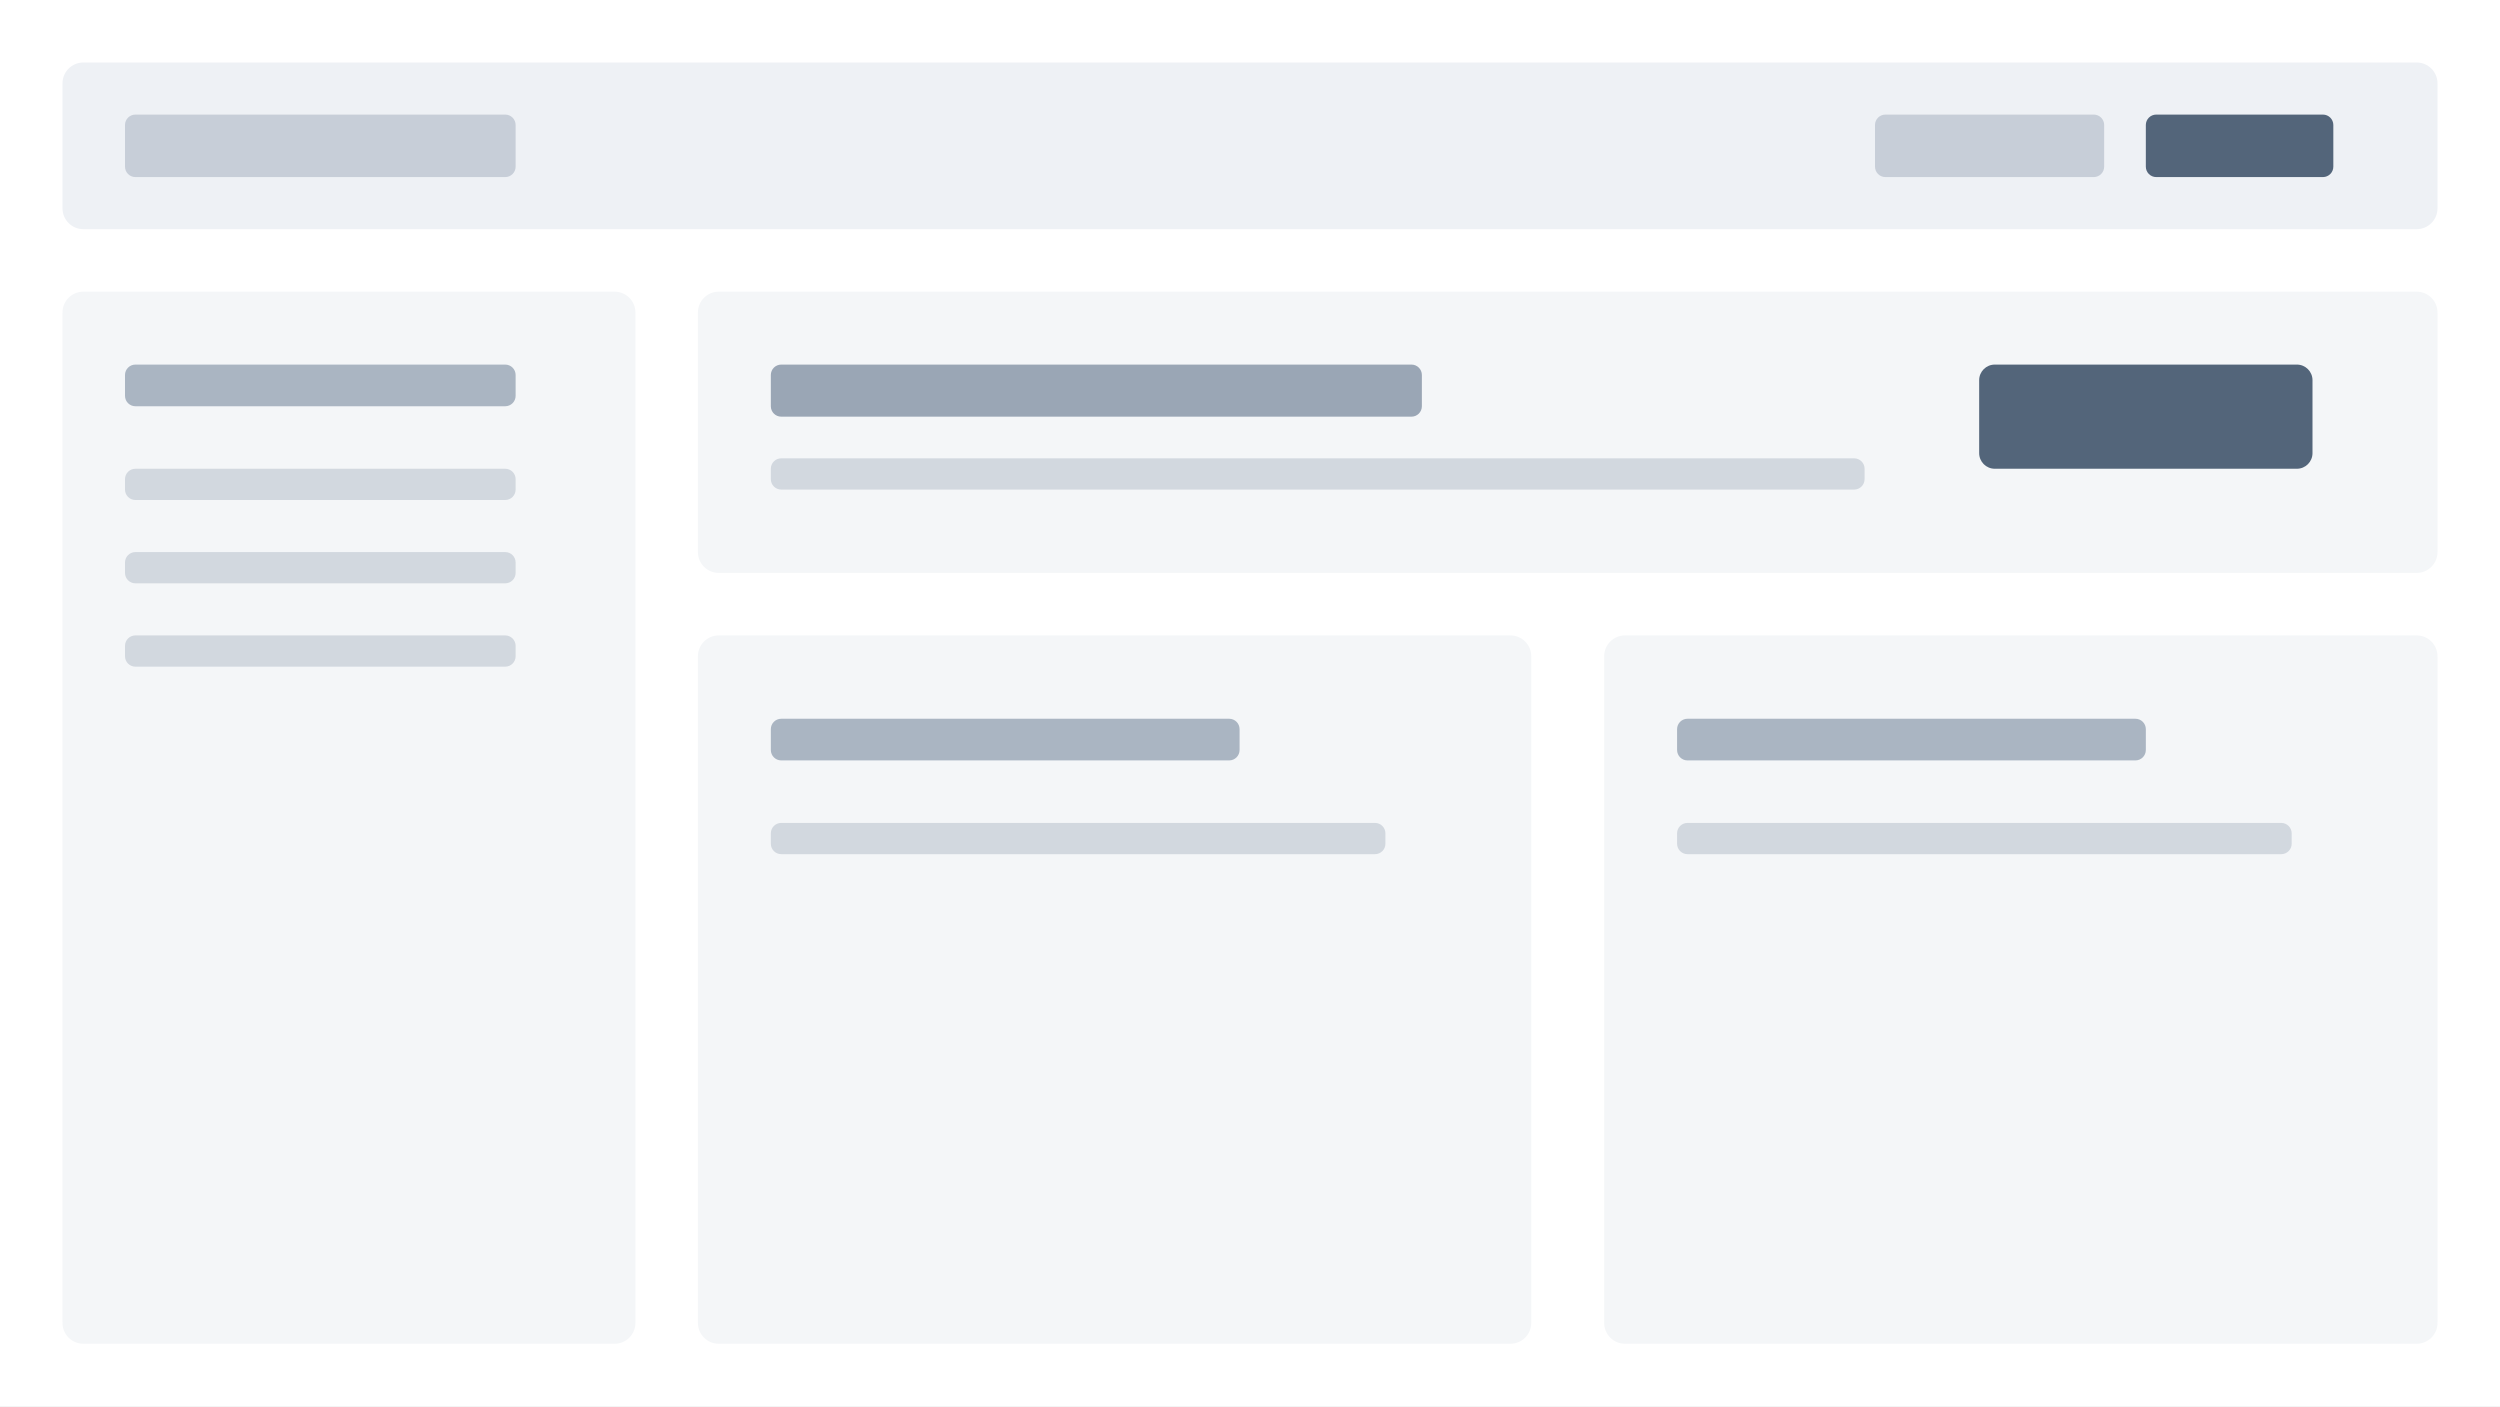
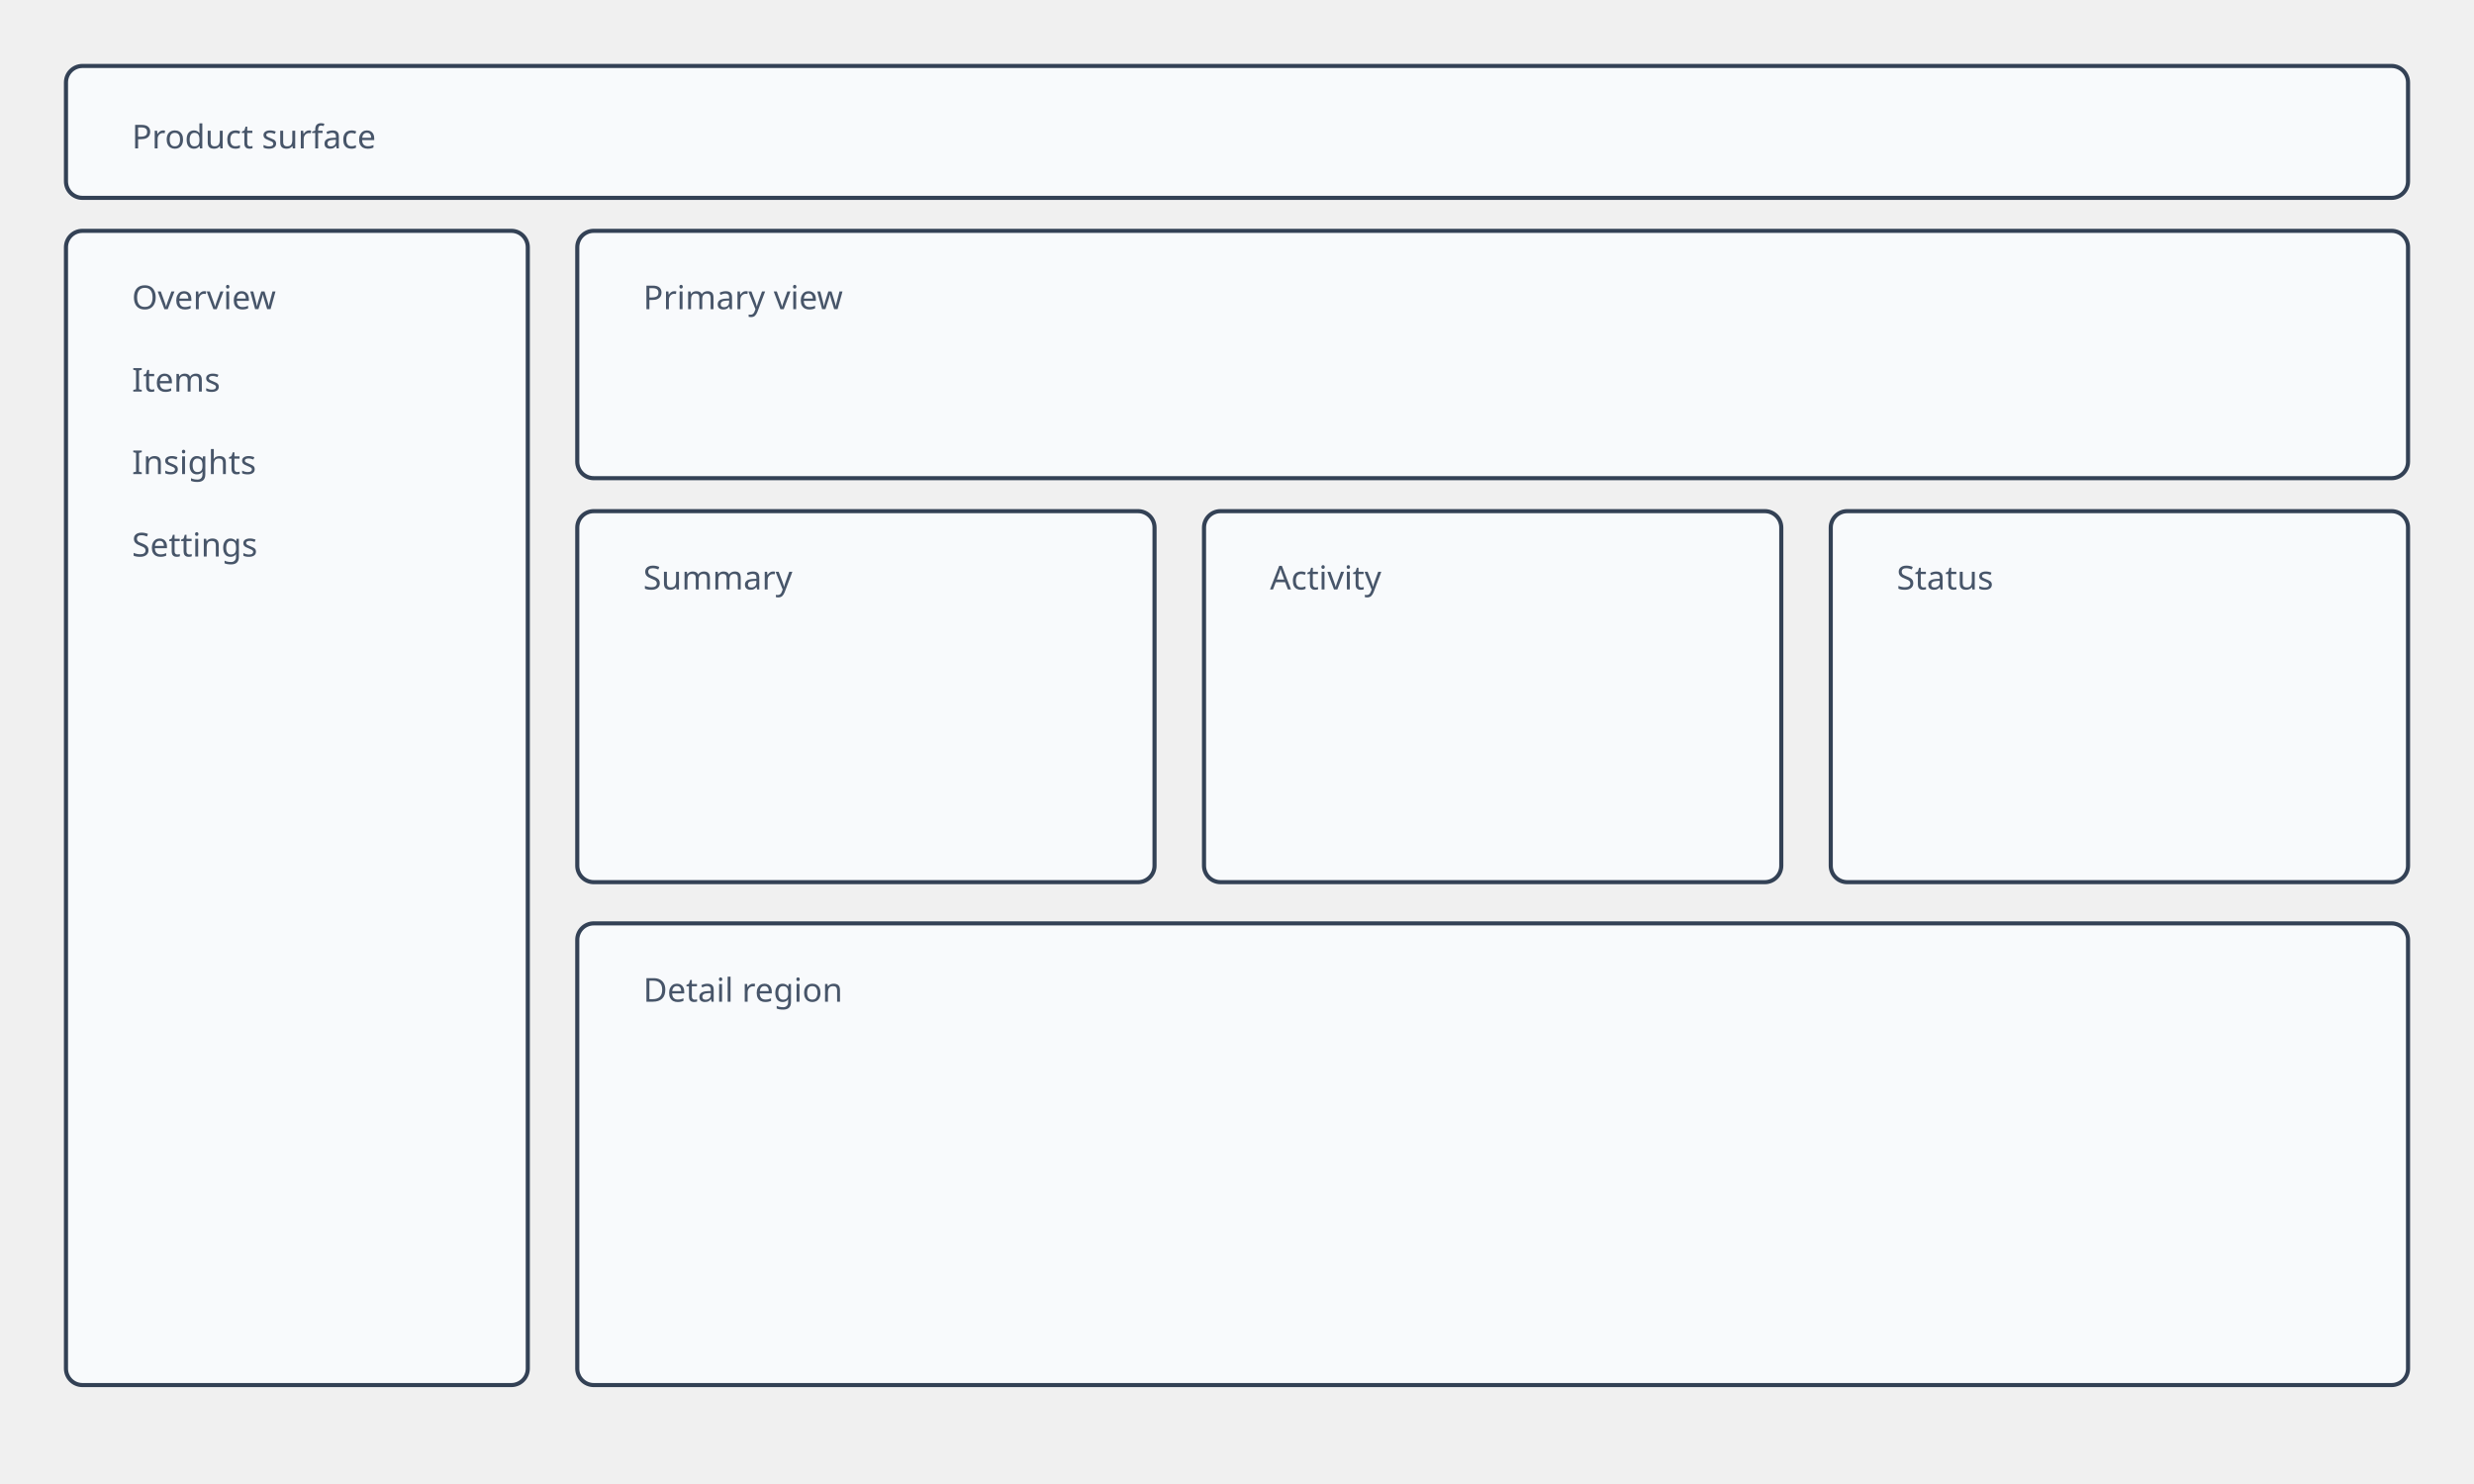
- <svg xmlns="http://www.w3.org/2000/svg" width="960" height="540" viewBox="0 0 960 540" role="img" aria-label="Generic product experience layout">
-   <rect width="960" height="540" fill="#fff" />
-   <rect x="24" y="24" width="912" height="64" rx="8" fill="#eef1f5" />
-   <rect x="48" y="44" width="150" height="24" rx="4" fill="#c7ced8" />
-   <rect x="720" y="44" width="88" height="24" rx="4" fill="#c7ced8" />
-   <rect x="824" y="44" width="72" height="24" rx="4" fill="#53657a" />
-   <rect x="24" y="112" width="220" height="404" rx="8" fill="#f4f6f8" />
-   <rect x="48" y="140" width="150" height="16" rx="4" fill="#aab5c2" />
-   <rect x="48" y="180" width="150" height="12" rx="4" fill="#d2d8df" />
-   <rect x="48" y="212" width="150" height="12" rx="4" fill="#d2d8df" />
-   <rect x="48" y="244" width="150" height="12" rx="4" fill="#d2d8df" />
-   <rect x="268" y="112" width="668" height="108" rx="8" fill="#f4f6f8" />
-   <rect x="296" y="140" width="250" height="20" rx="4" fill="#9aa6b5" />
-   <rect x="296" y="176" width="420" height="12" rx="4" fill="#d2d8df" />
-   <rect x="760" y="140" width="128" height="40" rx="6" fill="#53657a" />
-   <rect x="268" y="244" width="320" height="272" rx="8" fill="#f4f6f8" />
-   <rect x="616" y="244" width="320" height="272" rx="8" fill="#f4f6f8" />
-   <rect x="296" y="276" width="180" height="16" rx="4" fill="#aab5c2" />
-   <rect x="296" y="316" width="236" height="12" rx="4" fill="#d2d8df" />
-   <rect x="644" y="276" width="180" height="16" rx="4" fill="#aab5c2" />
-   <rect x="644" y="316" width="236" height="12" rx="4" fill="#d2d8df" />
+ <svg xmlns="http://www.w3.org/2000/svg" viewBox="0 0 1200 720" aria-label="Generic product experience layout">
+   <g fill="#F8FAFC" stroke="#334155" stroke-width="2">
+     <rect x="32" y="32" width="1136" height="64" rx="8" />
+     <rect x="32" y="112" width="224" height="560" rx="8" />
+     <rect x="280" y="112" width="888" height="120" rx="8" />
+     <rect x="280" y="248" width="280" height="180" rx="8" />
+     <rect x="584" y="248" width="280" height="180" rx="8" />
+     <rect x="888" y="248" width="280" height="180" rx="8" />
+     <rect x="280" y="448" width="888" height="224" rx="8" />
+   </g>
+   <g fill="#475569" font-family="system-ui,sans-serif" font-size="16">
+     <text x="64" y="72">Product surface</text>
+     <text x="64" y="150">Overview</text>
+     <text x="64" y="190">Items</text>
+     <text x="64" y="230">Insights</text>
+     <text x="64" y="270">Settings</text>
+     <text x="312" y="150">Primary view</text>
+     <text x="312" y="286">Summary</text>
+     <text x="616" y="286">Activity</text>
+     <text x="920" y="286">Status</text>
+     <text x="312" y="486">Detail region</text>
+   </g>
</svg>
